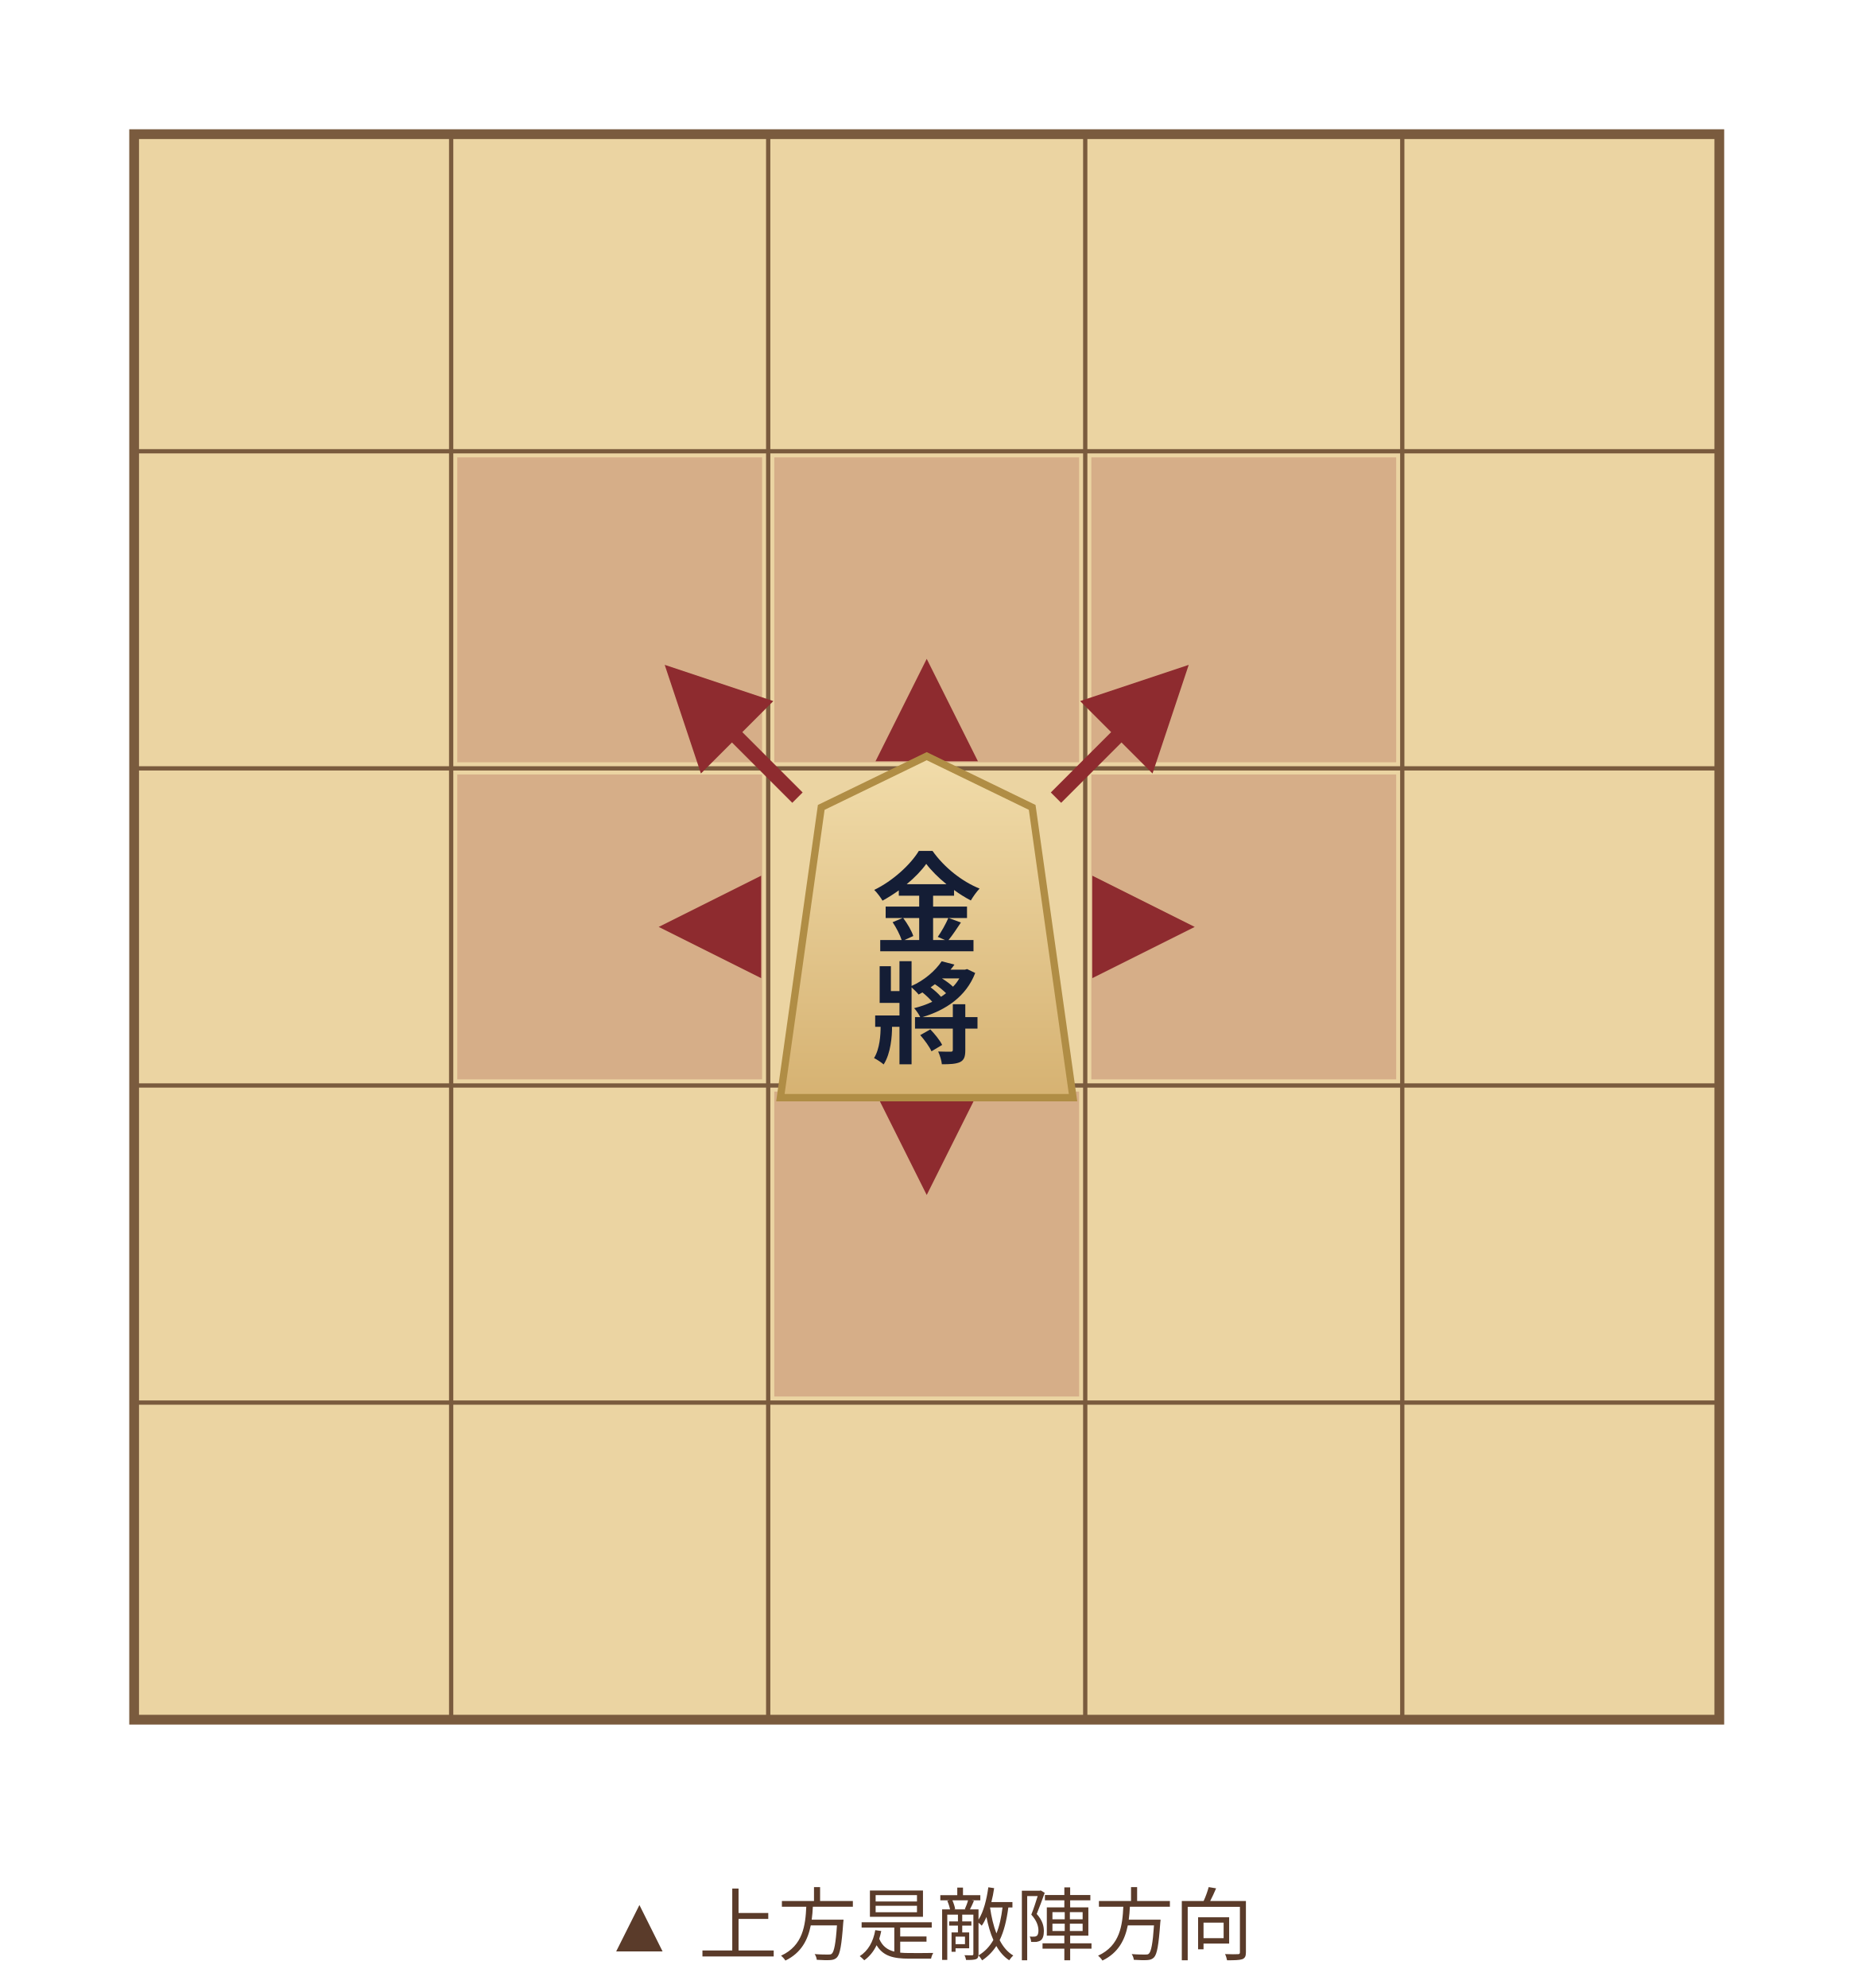
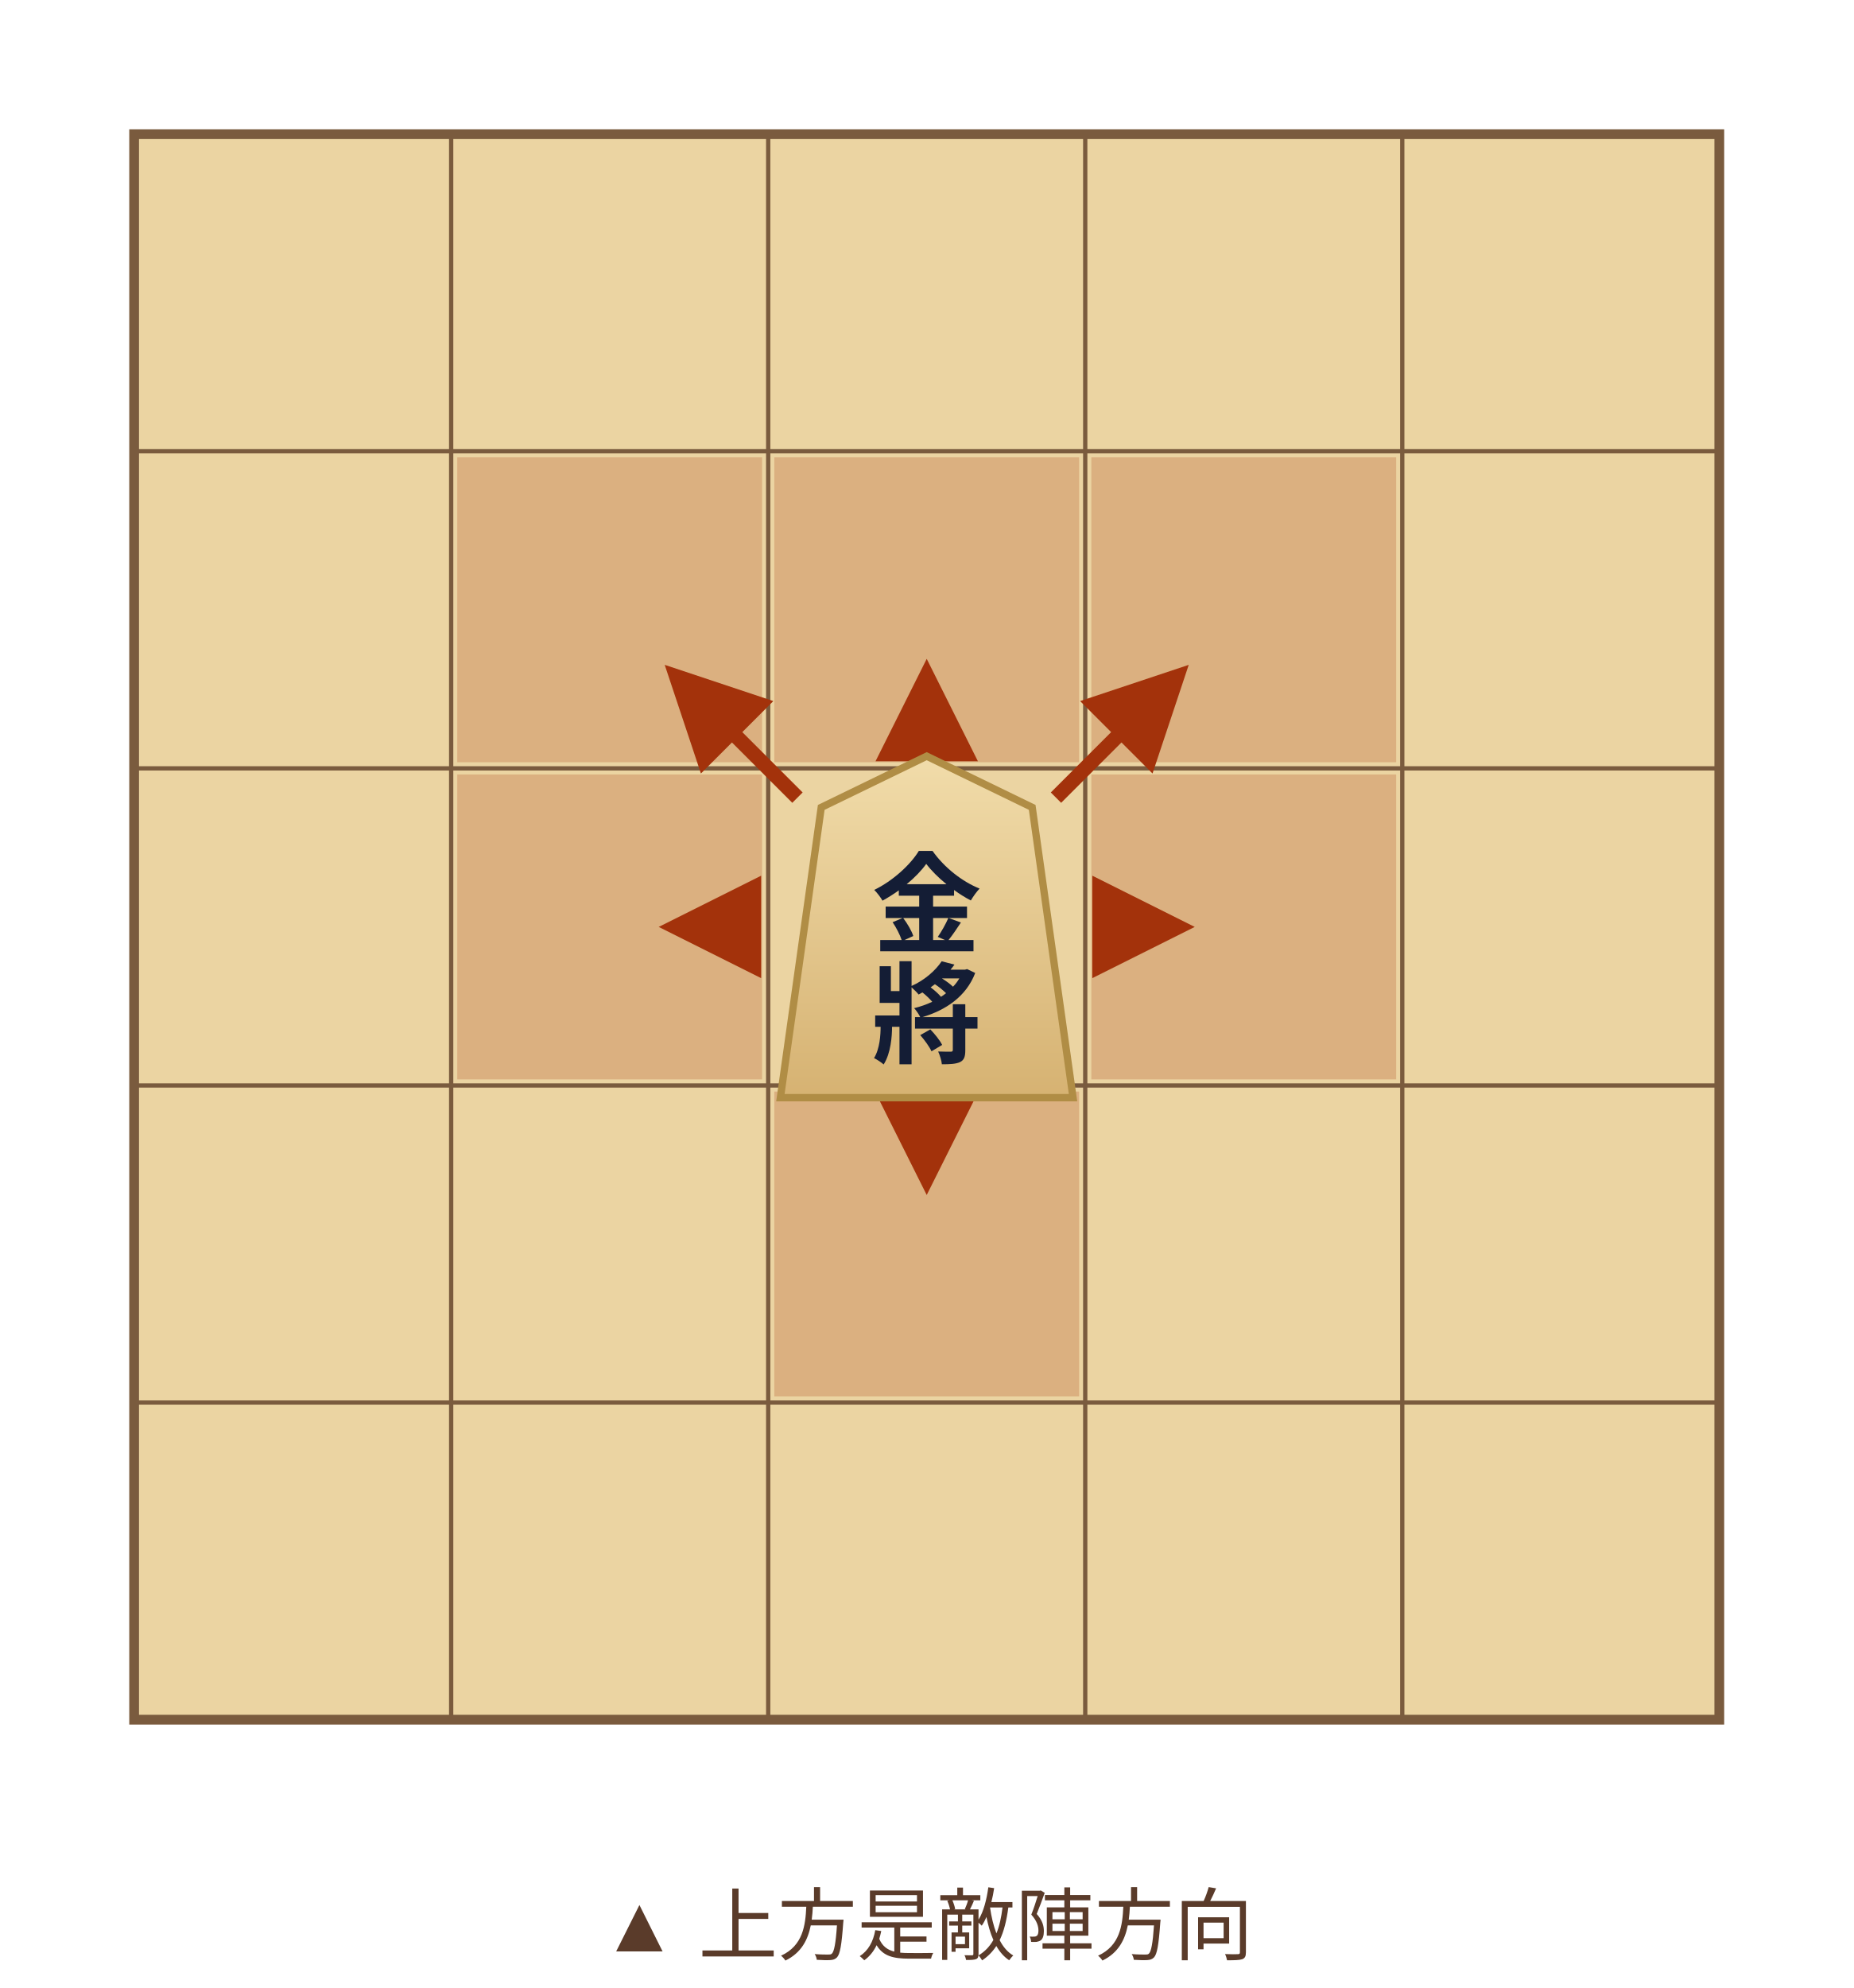
<svg xmlns="http://www.w3.org/2000/svg" class="dg" viewBox="0 0 304 326" width="304" height="326" role="img" aria-label="金將的走法">
  <defs>
    <linearGradient id="wood-mv-gold" x1="0" y1="0" x2="0" y2="1">
      <stop offset="0" stop-color="#F1DCAA" />
      <stop offset="1" stop-color="#D6B272" />
    </linearGradient>
    <marker id="ar-mv-gold" viewBox="0 0 10 10" refX="8" refY="5" markerWidth="7" markerHeight="7" orient="auto-start-reverse">
-       <path d="M0,0 L10,5 L0,10 z" fill="#8E2B2F" />
+       <path d="M0,0 L10,5 L0,10 z" fill="#A3320B" />
    </marker>
  </defs>
  <rect x="22" y="22" width="260" height="260" fill="#EBD4A2" stroke="#7A5B3E" stroke-width="1.6" />
  <line x1="74" y1="22" x2="74" y2="282" stroke="#7A5B3E" stroke-width="0.7" />
  <line x1="22" y1="74" x2="282" y2="74" stroke="#7A5B3E" stroke-width="0.7" />
  <line x1="126" y1="22" x2="126" y2="282" stroke="#7A5B3E" stroke-width="0.7" />
  <line x1="22" y1="126" x2="282" y2="126" stroke="#7A5B3E" stroke-width="0.7" />
  <line x1="178" y1="22" x2="178" y2="282" stroke="#7A5B3E" stroke-width="0.7" />
  <line x1="22" y1="178" x2="282" y2="178" stroke="#7A5B3E" stroke-width="0.7" />
  <line x1="230" y1="22" x2="230" y2="282" stroke="#7A5B3E" stroke-width="0.7" />
  <line x1="22" y1="230" x2="282" y2="230" stroke="#7A5B3E" stroke-width="0.7" />
-   <rect x="75" y="75" width="50" height="50" fill="#8E2B2F" opacity="0.22" />
-   <line x1="130.8" y1="130.8" x2="111.4" y2="111.4" stroke="#8E2B2F" stroke-width="2.4" marker-end="url(#ar-mv-gold)" />
-   <rect x="127" y="75" width="50" height="50" fill="#8E2B2F" opacity="0.22" />
-   <line x1="152.0" y1="122.0" x2="152.0" y2="111.4" stroke="#8E2B2F" stroke-width="2.4" marker-end="url(#ar-mv-gold)" />
-   <rect x="179" y="75" width="50" height="50" fill="#8E2B2F" opacity="0.22" />
-   <line x1="173.2" y1="130.8" x2="192.6" y2="111.4" stroke="#8E2B2F" stroke-width="2.4" marker-end="url(#ar-mv-gold)" />
-   <rect x="75" y="127" width="50" height="50" fill="#8E2B2F" opacity="0.22" />
-   <line x1="122.0" y1="152.0" x2="111.4" y2="152.0" stroke="#8E2B2F" stroke-width="2.4" marker-end="url(#ar-mv-gold)" />
-   <rect x="179" y="127" width="50" height="50" fill="#8E2B2F" opacity="0.22" />
-   <line x1="182.0" y1="152.0" x2="192.6" y2="152.0" stroke="#8E2B2F" stroke-width="2.4" marker-end="url(#ar-mv-gold)" />
-   <rect x="127" y="179" width="50" height="50" fill="#8E2B2F" opacity="0.22" />
-   <line x1="152.0" y1="182.0" x2="152.0" y2="192.6" stroke="#8E2B2F" stroke-width="2.4" marker-end="url(#ar-mv-gold)" />
+   <rect x="75" y="75" width="50" height="50" fill="#A3320B" opacity="0.22" />
+   <line x1="130.8" y1="130.8" x2="111.4" y2="111.4" stroke="#A3320B" stroke-width="2.4" marker-end="url(#ar-mv-gold)" />
+   <rect x="127" y="75" width="50" height="50" fill="#A3320B" opacity="0.22" />
+   <line x1="152.0" y1="122.0" x2="152.0" y2="111.4" stroke="#A3320B" stroke-width="2.4" marker-end="url(#ar-mv-gold)" />
+   <rect x="179" y="75" width="50" height="50" fill="#A3320B" opacity="0.22" />
+   <line x1="173.2" y1="130.8" x2="192.6" y2="111.4" stroke="#A3320B" stroke-width="2.4" marker-end="url(#ar-mv-gold)" />
+   <rect x="75" y="127" width="50" height="50" fill="#A3320B" opacity="0.22" />
+   <line x1="122.0" y1="152.0" x2="111.4" y2="152.0" stroke="#A3320B" stroke-width="2.4" marker-end="url(#ar-mv-gold)" />
+   <rect x="179" y="127" width="50" height="50" fill="#A3320B" opacity="0.22" />
+   <line x1="182.0" y1="152.0" x2="192.6" y2="152.0" stroke="#A3320B" stroke-width="2.4" marker-end="url(#ar-mv-gold)" />
+   <rect x="127" y="179" width="50" height="50" fill="#A3320B" opacity="0.22" />
+   <line x1="152.0" y1="182.0" x2="152.0" y2="192.6" stroke="#A3320B" stroke-width="2.4" marker-end="url(#ar-mv-gold)" />
  <g transform="translate(152.0,152.0)">
    <polygon points="0.0,-28.0 17.3,-19.6 24.0,28.0 -24.0,28.0 -17.3,-19.6" fill="url(#wood-mv-gold)" stroke="#B08D45" stroke-width="1.2" />
    <text x="0" y="2.9" font-size="18.0" text-anchor="middle" fill="#141D35" font-weight="700">金</text>
    <text x="0" y="20.9" font-size="18.0" text-anchor="middle" fill="#141D35" font-weight="700">將</text>
  </g>
  <text x="152.0" y="320" font-size="13" text-anchor="middle" fill="#5A3B2A">▲ 上方是敵陣方向</text>
</svg>
